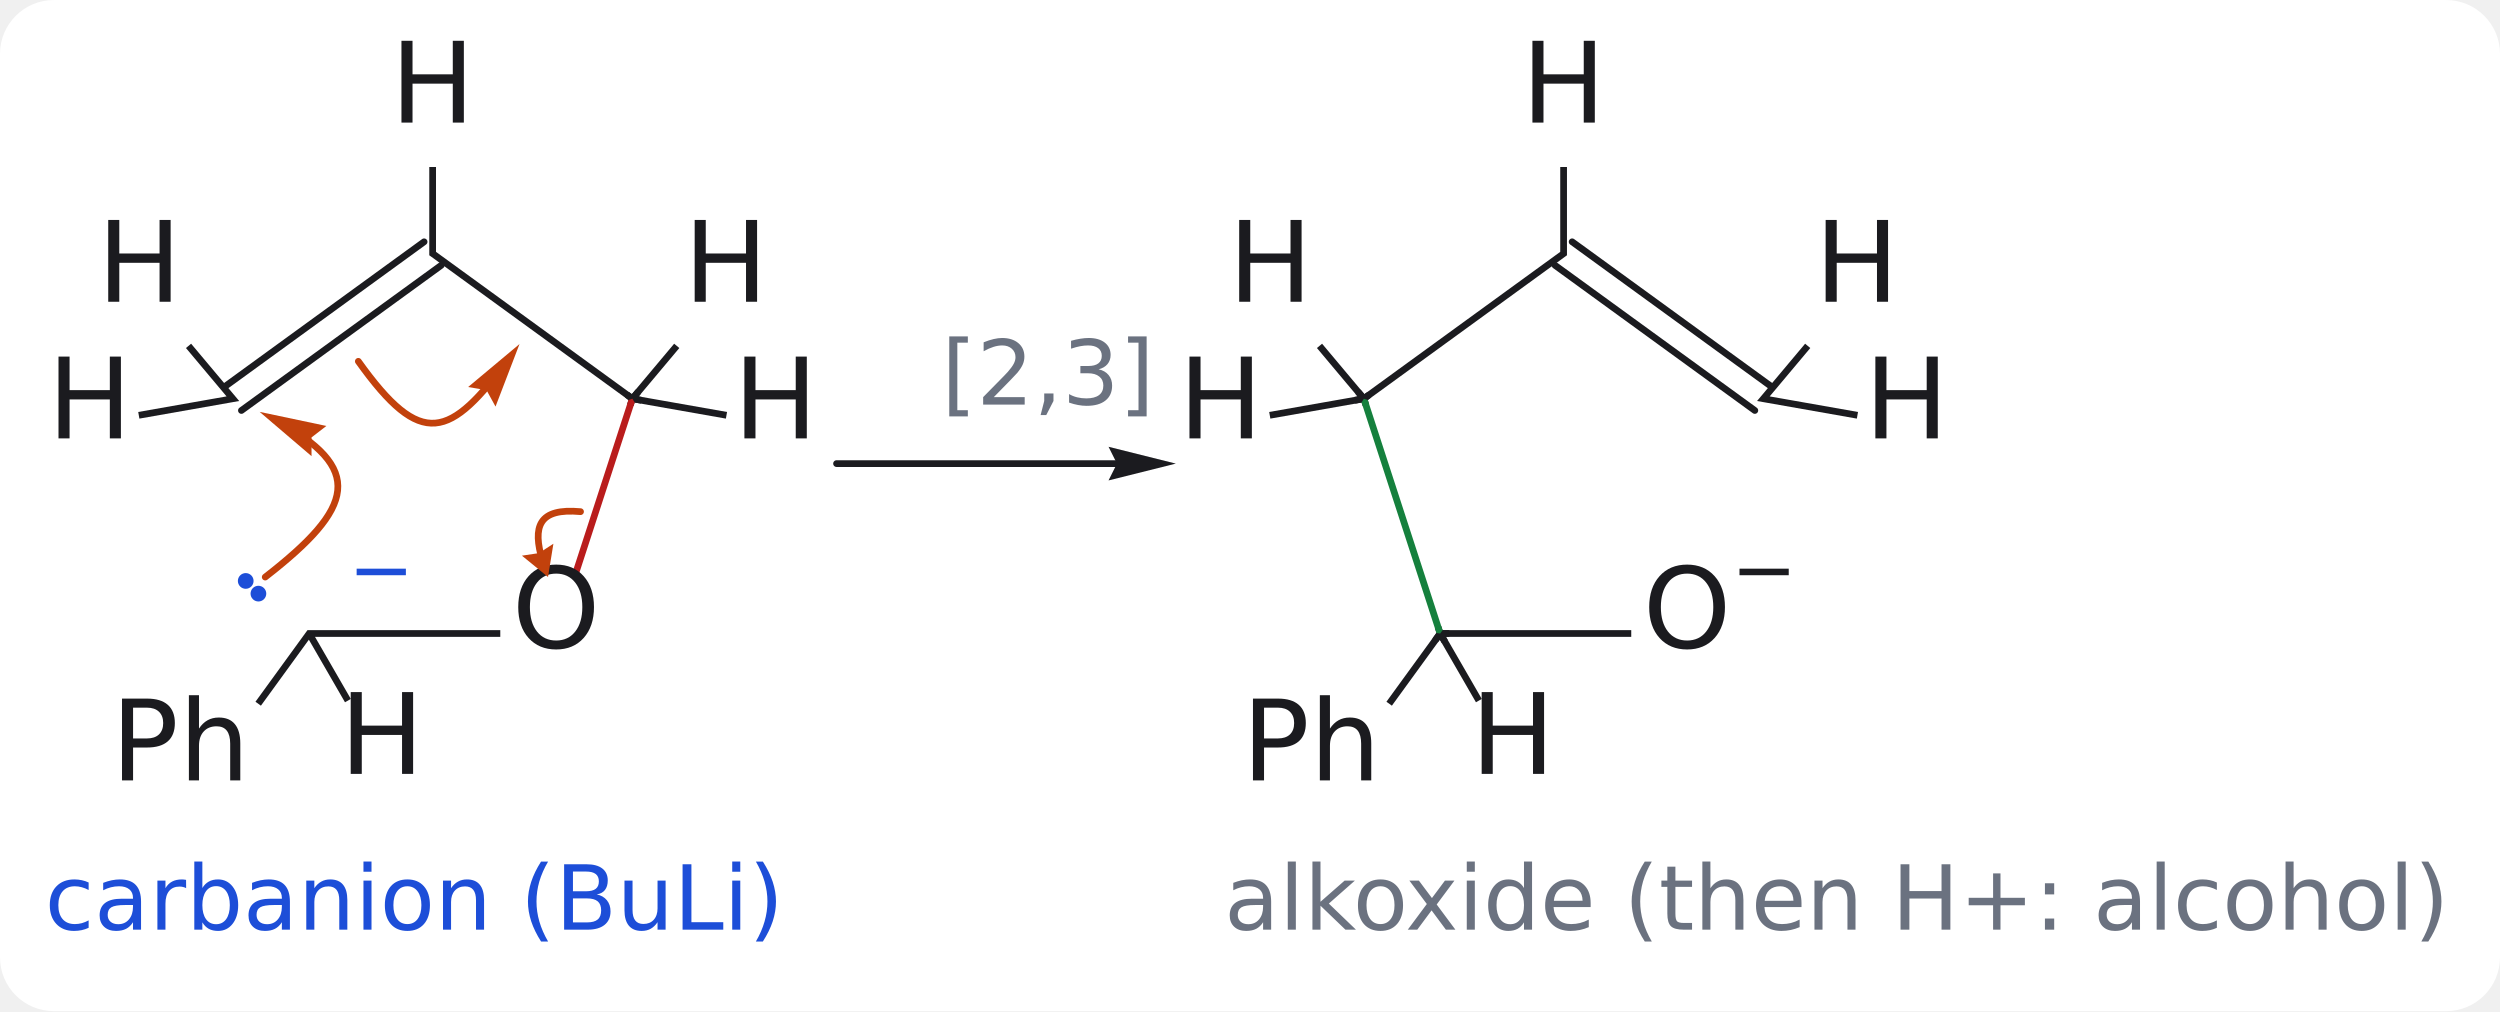
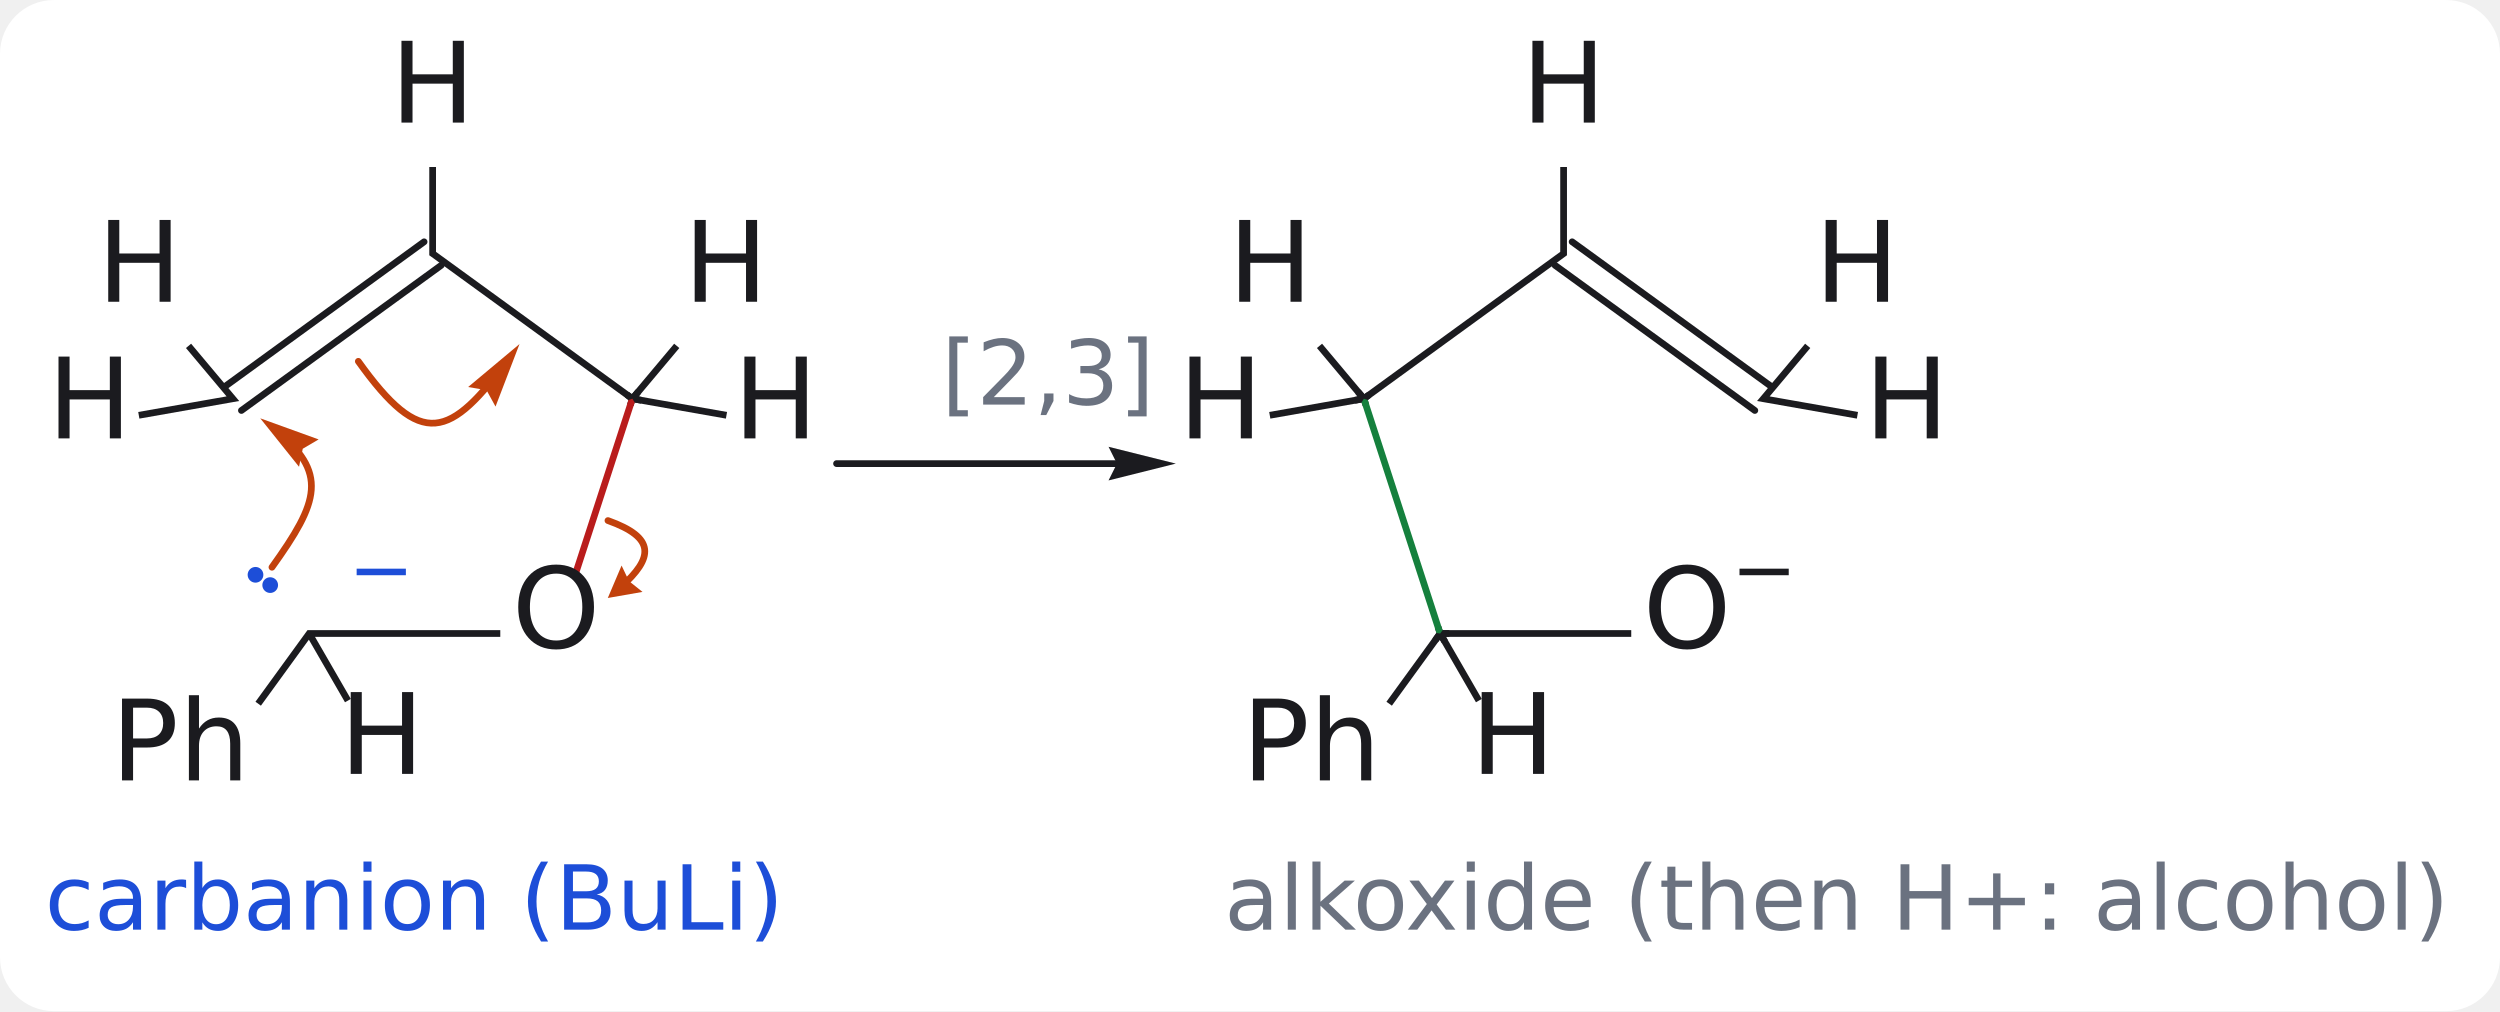
<svg xmlns="http://www.w3.org/2000/svg" viewBox="-112.467 -120.509 649.889 262.842" width="403" height="163">
  <style>.c-ink.fill{fill:#1b1b1f}.c-ink.stroke{stroke:#1b1b1f}.c-arrow.fill{fill:#c2410c}.c-arrow.stroke{stroke:#c2410c}.c-nu.fill{fill:#1d4ed8}.c-nu.stroke{stroke:#1d4ed8}.c-el.fill{fill:#b91c1c}.c-el.stroke{stroke:#b91c1c}.c-good.fill{fill:#15803d}.c-good.stroke{stroke:#15803d}.c-muted.fill{fill:#6b7280}.c-muted.stroke{stroke:#6b7280}.card{fill:#ffffff}@media (prefers-color-scheme: dark){.c-ink.fill{fill:#e6e6ea}.c-ink.stroke{stroke:#e6e6ea}.c-arrow.fill{fill:#ff9f5a}.c-arrow.stroke{stroke:#ff9f5a}.c-nu.fill{fill:#8ab4ff}.c-nu.stroke{stroke:#8ab4ff}.c-el.fill{fill:#ff8a8a}.c-el.stroke{stroke:#ff8a8a}.c-good.fill{fill:#6ee7a0}.c-good.stroke{stroke:#6ee7a0}.c-muted.fill{fill:#9ca3af}.c-muted.stroke{stroke:#9ca3af}.card{fill:#1e1e1e}}</style>
  <rect class="card" x="-112.467" y="-120.509" width="649.889" height="262.842" rx="14" />
  <line class="c-ink stroke" x1="2.222" y1="-51.542" x2="-49.707" y2="-13.813" stroke-width="1.75" stroke-linecap="round" />
  <line class="c-ink stroke" x1="-2.222" y1="-57.658" x2="-54.151" y2="-19.929" stroke-width="1.75" stroke-linecap="round" />
  <line class="c-ink stroke" x1="296.222" y1="-57.658" x2="348.151" y2="-19.929" stroke-width="1.75" stroke-linecap="round" />
  <line class="c-ink stroke" x1="291.778" y1="-51.542" x2="343.707" y2="-13.813" stroke-width="1.75" stroke-linecap="round" />
  <path class="c-ink fill stroke" d="M53.573 -17.47 L54.136 -18.14 L52.795 -19.265 L51.783 -18.059 L51.929 -16.871 Z M52.526 -15.878 L54.131 -15.595 L54.435 -17.318 L53.573 -17.47 L51.929 -16.871 Z M50.9 -16.537 L50.556 -15.477 L52.22 -14.937 L52.526 -15.878 L51.929 -16.871 Z M51.783 -18.059 L51.027 -18.608 L49.999 -17.192 L50.9 -16.537 L51.929 -16.871 Z " stroke-width="0" stroke-linecap="round" stroke-linejoin="round" />
  <path class="c-ink fill stroke" d="M260.938 44.018 L259.894 45.455 L261.309 46.484 L261.824 45.776 L261.908 44.171 Z M261.824 45.776 L262.345 46.679 L263.861 45.804 L263.423 45.046 L261.908 44.171 Z M263.423 45.046 L264.298 45.046 L264.298 43.296 L262.543 43.296 L261.908 44.171 Z M262.543 43.296 L262.199 42.237 L260.535 42.777 L260.938 44.018 L261.908 44.171 Z " stroke-width="0" stroke-linecap="round" stroke-linejoin="round" />
  <path class="c-ink fill stroke" d="M242.217 -18.059 L241.205 -19.265 L239.864 -18.14 L240.427 -17.47 L242.071 -16.871 Z M240.427 -17.47 L239.565 -17.318 L239.869 -15.595 L241.474 -15.878 L242.071 -16.871 Z M241.474 -15.878 L241.78 -14.937 L243.444 -15.477 L243.1 -16.537 L242.071 -16.871 Z M243.1 -16.537 L244.001 -17.192 L242.973 -18.608 L242.217 -18.059 L242.071 -16.871 Z " stroke-width="0" stroke-linecap="round" stroke-linejoin="round" />
  <path class="c-ink fill stroke" d="M-32.538 43.296 L-46.056 61.902 L-44.641 62.93 L-32.176 45.776 L-32.092 44.171 Z M-32.176 45.776 L-22.783 62.046 L-21.267 61.171 L-30.577 45.046 L-32.092 44.171 Z M0.875 -55.046 L0.875 -77.102 L-0.875 -77.102 L-0.875 -54.154 Z M53.573 -17.47 L64.126 -30.046 L62.785 -31.17 L51.783 -18.059 L51.929 -16.871 Z M52.526 -15.878 L76.231 -11.697 L76.535 -13.421 L53.573 -17.47 L51.929 -16.871 Z M-50.284 -16.273 L-62.785 -31.17 L-64.126 -30.046 L-53.573 -17.47 Z M-53.573 -17.47 L-76.535 -13.421 L-76.231 -11.697 L-50.284 -16.273 Z M-30.577 45.046 L17.585 45.046 L17.585 43.296 L-32.538 43.296 L-32.092 44.171 Z M51.783 -18.059 L0.875 -55.046 L-0.875 -54.154 L50.9 -16.537 L51.929 -16.871 Z M260.938 44.018 L247.944 61.902 L249.359 62.93 L261.824 45.776 L261.908 44.171 Z M261.824 45.776 L271.217 62.046 L272.733 61.171 L263.423 45.046 L261.908 44.171 Z M294.875 -54.154 L294.875 -77.102 L293.125 -77.102 L293.125 -55.046 Z M347.573 -17.47 L358.126 -30.046 L356.785 -31.171 L344.284 -16.273 Z M344.284 -16.273 L370.231 -11.697 L370.535 -13.421 L347.573 -17.47 Z M242.217 -18.059 L231.215 -31.17 L229.874 -30.046 L240.427 -17.47 L242.071 -16.871 Z M240.427 -17.47 L217.465 -13.421 L217.769 -11.697 L241.474 -15.878 L242.071 -16.871 Z M263.423 45.046 L311.585 45.046 L311.585 43.296 L262.543 43.296 L261.908 44.171 Z M243.1 -16.537 L294.875 -54.154 L293.125 -55.046 L242.217 -18.059 L242.071 -16.871 Z " stroke-width="0" stroke-linecap="round" stroke-linejoin="round" />
  <path class="c-good fill stroke" d="M262.543 43.296 L243.1 -16.537 L242.071 -16.871 L241.474 -15.878 L260.938 44.018 L261.908 44.171 Z " stroke-width="0" stroke-linecap="round" stroke-linejoin="round" />
  <path class="c-el fill stroke" d="M38.025 28.745 L52.526 -15.878 L51.929 -16.871 L50.9 -16.537 L36.361 28.204 Z " stroke-width="0" stroke-linecap="round" stroke-linejoin="round" />
  <text class="c-ink fill" xml:space="preserve" x="20.614" y="27.715" font-family="DejaVu Sans" font-size="29.167" font-weight="normal" font-style="normal" text-decoration="none" dominant-baseline="text-before-edge">O</text>
  <text class="c-nu fill" xml:space="preserve" x="-21.91" y="20.424" font-family="DejaVu Sans" font-size="20.417" font-weight="normal" font-style="normal" text-decoration="none" dominant-baseline="text-before-edge">−</text>
-   <path class="c-nu fill stroke" d="M-47.766 31.326 C-48.222 31.781 -48.961 31.781 -49.416 31.326 C-49.872 30.87 -49.872 30.131 -49.416 29.676 C-48.961 29.22 -48.222 29.22 -47.766 29.676 C-47.311 30.131 -47.311 30.87 -47.766 31.326 Z " stroke-width="1.75" stroke-linecap="round" stroke-linejoin="round" />
-   <path class="c-nu fill stroke" d="M-44.467 34.625 C-44.922 35.081 -45.661 35.081 -46.116 34.625 C-46.572 34.17 -46.572 33.431 -46.116 32.976 C-45.661 32.52 -44.922 32.52 -44.467 32.976 C-44.011 33.431 -44.011 34.17 -44.467 34.625 Z " stroke-width="1.75" stroke-linecap="round" stroke-linejoin="round" />
+   <path class="c-nu fill stroke" d="M-45.093 29.577 C-45.463 30.104 -46.19 30.233 -46.718 29.863 C-47.246 29.494 -47.374 28.766 -47.004 28.238 C-46.635 27.71 -45.907 27.582 -45.379 27.952 C-44.852 28.321 -44.723 29.049 -45.093 29.577 Z " stroke-width="1.75" stroke-linecap="round" stroke-linejoin="round" />
+   <path class="c-nu fill stroke" d="M-41.27 32.253 C-41.64 32.781 -42.367 32.909 -42.895 32.54 C-43.423 32.17 -43.551 31.443 -43.182 30.915 C-42.812 30.387 -42.085 30.259 -41.557 30.628 C-41.029 30.998 -40.901 31.726 -41.27 32.253 Z " stroke-width="1.75" stroke-linecap="round" stroke-linejoin="round" />
  <text class="c-ink fill" xml:space="preserve" x="-83.611" y="62.156" font-family="DejaVu Sans" font-size="29.167" font-weight="normal" font-style="normal" text-decoration="none" dominant-baseline="text-before-edge">Ph</text>
  <text class="c-ink fill" xml:space="preserve" x="-24.158" y="60.464" font-family="DejaVu Sans" font-size="29.167" font-weight="normal" font-style="normal" text-decoration="none" dominant-baseline="text-before-edge">H</text>
  <text class="c-ink fill" xml:space="preserve" x="-10.966" y="-108.842" font-family="DejaVu Sans" font-size="29.167" font-weight="normal" font-style="normal" text-decoration="none" dominant-baseline="text-before-edge">H</text>
  <text class="c-ink fill" xml:space="preserve" x="65.26" y="-62.268" font-family="DejaVu Sans" font-size="29.167" font-weight="normal" font-style="normal" text-decoration="none" dominant-baseline="text-before-edge">H</text>
  <text class="c-ink fill" xml:space="preserve" x="78.187" y="-26.749" font-family="DejaVu Sans" font-size="29.167" font-weight="normal" font-style="normal" text-decoration="none" dominant-baseline="text-before-edge">H</text>
  <text class="c-ink fill" xml:space="preserve" x="-87.192" y="-62.268" font-family="DejaVu Sans" font-size="29.167" font-weight="normal" font-style="normal" text-decoration="none" dominant-baseline="text-before-edge">H</text>
  <text class="c-ink fill" xml:space="preserve" x="-100.119" y="-26.749" font-family="DejaVu Sans" font-size="29.167" font-weight="normal" font-style="normal" text-decoration="none" dominant-baseline="text-before-edge">H</text>
  <text class="c-ink fill" xml:space="preserve" x="314.614" y="27.715" font-family="DejaVu Sans" font-size="29.167" font-weight="normal" font-style="normal" text-decoration="none" dominant-baseline="text-before-edge">O</text>
  <text class="c-ink fill" xml:space="preserve" x="337.571" y="20.424" font-family="DejaVu Sans" font-size="20.417" font-weight="normal" font-style="normal" text-decoration="none" dominant-baseline="text-before-edge">−</text>
  <text class="c-ink fill" xml:space="preserve" x="210.389" y="62.156" font-family="DejaVu Sans" font-size="29.167" font-weight="normal" font-style="normal" text-decoration="none" dominant-baseline="text-before-edge">Ph</text>
  <text class="c-ink fill" xml:space="preserve" x="269.842" y="60.464" font-family="DejaVu Sans" font-size="29.167" font-weight="normal" font-style="normal" text-decoration="none" dominant-baseline="text-before-edge">H</text>
  <text class="c-ink fill" xml:space="preserve" x="283.034" y="-108.842" font-family="DejaVu Sans" font-size="29.167" font-weight="normal" font-style="normal" text-decoration="none" dominant-baseline="text-before-edge">H</text>
  <text class="c-ink fill" xml:space="preserve" x="359.26" y="-62.268" font-family="DejaVu Sans" font-size="29.167" font-weight="normal" font-style="normal" text-decoration="none" dominant-baseline="text-before-edge">H</text>
  <text class="c-ink fill" xml:space="preserve" x="372.187" y="-26.749" font-family="DejaVu Sans" font-size="29.167" font-weight="normal" font-style="normal" text-decoration="none" dominant-baseline="text-before-edge">H</text>
  <text class="c-ink fill" xml:space="preserve" x="206.808" y="-62.268" font-family="DejaVu Sans" font-size="29.167" font-weight="normal" font-style="normal" text-decoration="none" dominant-baseline="text-before-edge">H</text>
  <text class="c-ink fill" xml:space="preserve" x="193.881" y="-26.749" font-family="DejaVu Sans" font-size="29.167" font-weight="normal" font-style="normal" text-decoration="none" dominant-baseline="text-before-edge">H</text>
  <path class="c-ink stroke" d="M105 0 L188.825 0 " fill="none" stroke-width="1.75" stroke-linecap="round" stroke-linejoin="round" />
  <path class="c-ink fill stroke" d="M193.2 0 L175.7 -4.375 L177.887 0 L175.7 4.375 Z " stroke-width="0" stroke-linecap="round" stroke-linejoin="round" />
-   <path class="c-arrow stroke" d="M-43.518 29.494 C-20.241 11.429 -17.406 1.263 -41.08 -11.452 " fill="none" stroke-width="1.75" stroke-linecap="round" stroke-linejoin="round" />
-   <path class="c-arrow fill stroke" d="M-44.975 -13.45 L-31.484 -1.937 L-31.48 -6.811 L-27.621 -9.788 Z " stroke-width="0" stroke-linecap="round" stroke-linejoin="round" />
+   <path class="c-arrow stroke" d="M-41.769 26.94 C-29.564 9.898 -26.86 2.391 -41.32 -9.144 " fill="none" stroke-width="1.75" stroke-linecap="round" stroke-linejoin="round" />
+   <path class="c-arrow fill stroke" d="M-44.815 -11.776 L-34.733 0.826 L-33.764 -3.862 L-29.638 -6.288 Z " stroke-width="0" stroke-linecap="round" stroke-linejoin="round" />
  <path class="c-arrow stroke" d="M-19.316 -26.586 C-2.888 -3.585 4.508 -6.467 20.017 -27.539 " fill="none" stroke-width="1.75" stroke-linecap="round" stroke-linejoin="round" />
  <path class="c-arrow fill stroke" d="M22.585 -31.084 L9.227 -19.91 L14.012 -19.082 L16.347 -14.824 Z " stroke-width="0" stroke-linecap="round" stroke-linejoin="round" />
-   <path class="c-arrow stroke" d="M38.444 12.491 C27.558 11.498 25.859 16.297 28.571 25.335 " fill="none" stroke-width="1.75" stroke-linecap="round" stroke-linejoin="round" />
-   <path class="c-arrow fill stroke" d="M29.993 29.472 L31.392 20.827 L27.638 23.265 L23.211 23.931 Z " stroke-width="0" stroke-linecap="round" stroke-linejoin="round" />
+   <path class="c-arrow stroke" d="M45.577 14.809 C58.049 19.264 57.451 24.483 48.888 32.124 " fill="none" stroke-width="1.75" stroke-linecap="round" stroke-linejoin="round" />
+   <path class="c-arrow fill stroke" d="M45.533 34.932 L54.557 33.353 L51.049 30.552 L49.116 26.501 Z " stroke-width="0" stroke-linecap="round" stroke-linejoin="round" />
  <text class="c-muted fill" xml:space="preserve" x="132.3" y="-31.5" font-family="DejaVu Sans" font-size="23.333" font-weight="normal" font-style="normal" text-decoration="none" dominant-baseline="text-before-edge">[2,3]</text>
  <text class="c-nu fill" xml:space="preserve" x="-100.8" y="105" font-family="DejaVu Sans" font-size="23.333" font-weight="normal" font-style="normal" text-decoration="none" dominant-baseline="text-before-edge">carbanion (BuLi)</text>
  <text class="c-muted fill" xml:space="preserve" x="205.8" y="105" font-family="DejaVu Sans" font-size="23.333" font-weight="normal" font-style="normal" text-decoration="none" dominant-baseline="text-before-edge">alkoxide (then H+: alcohol)</text>
</svg>
